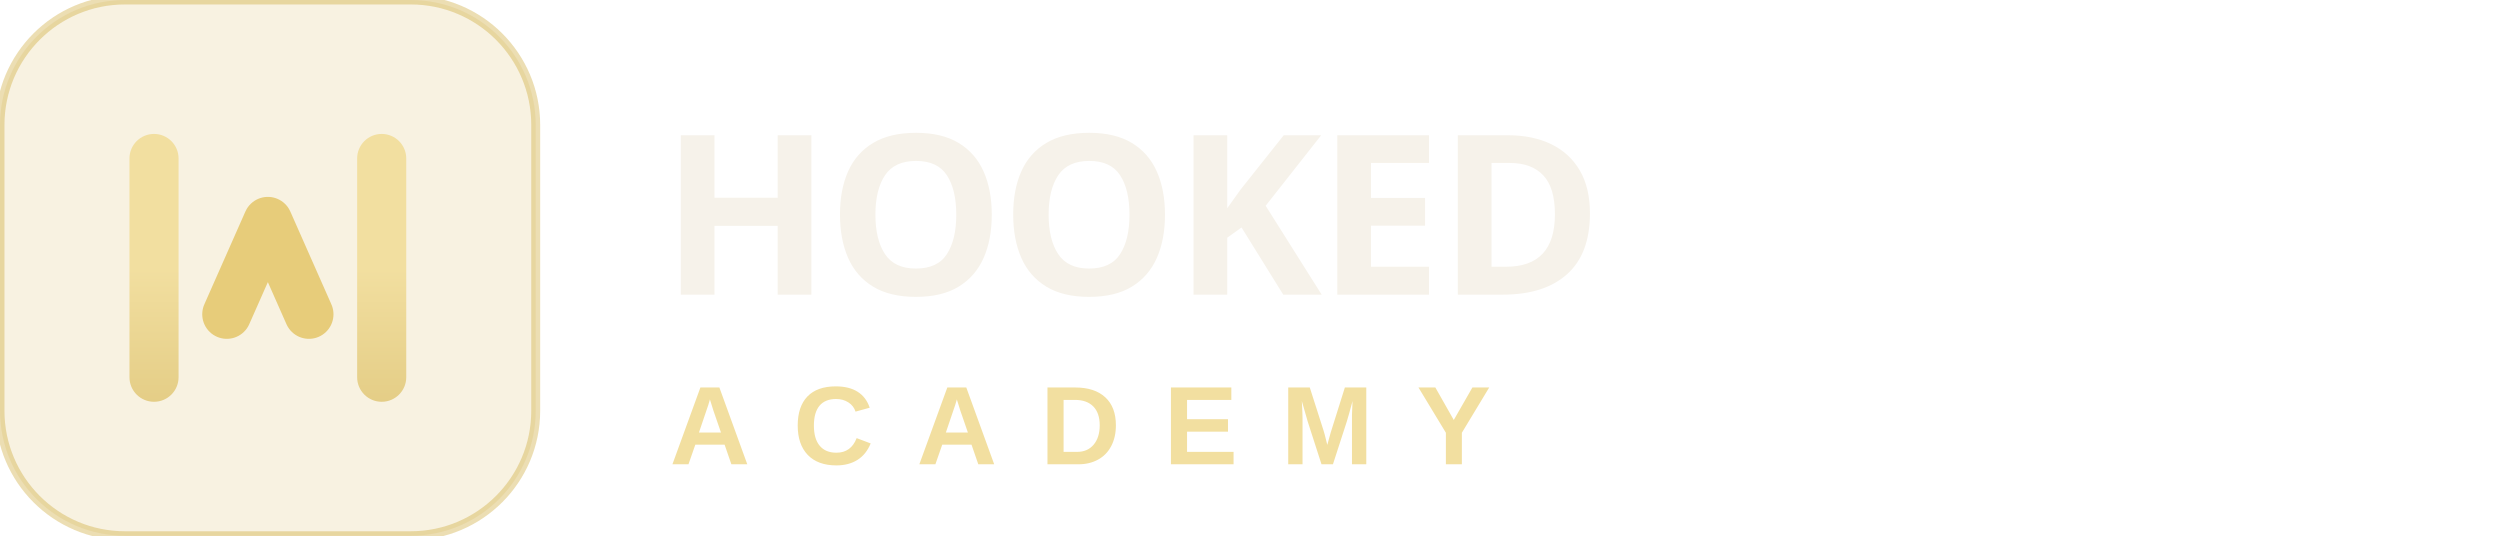
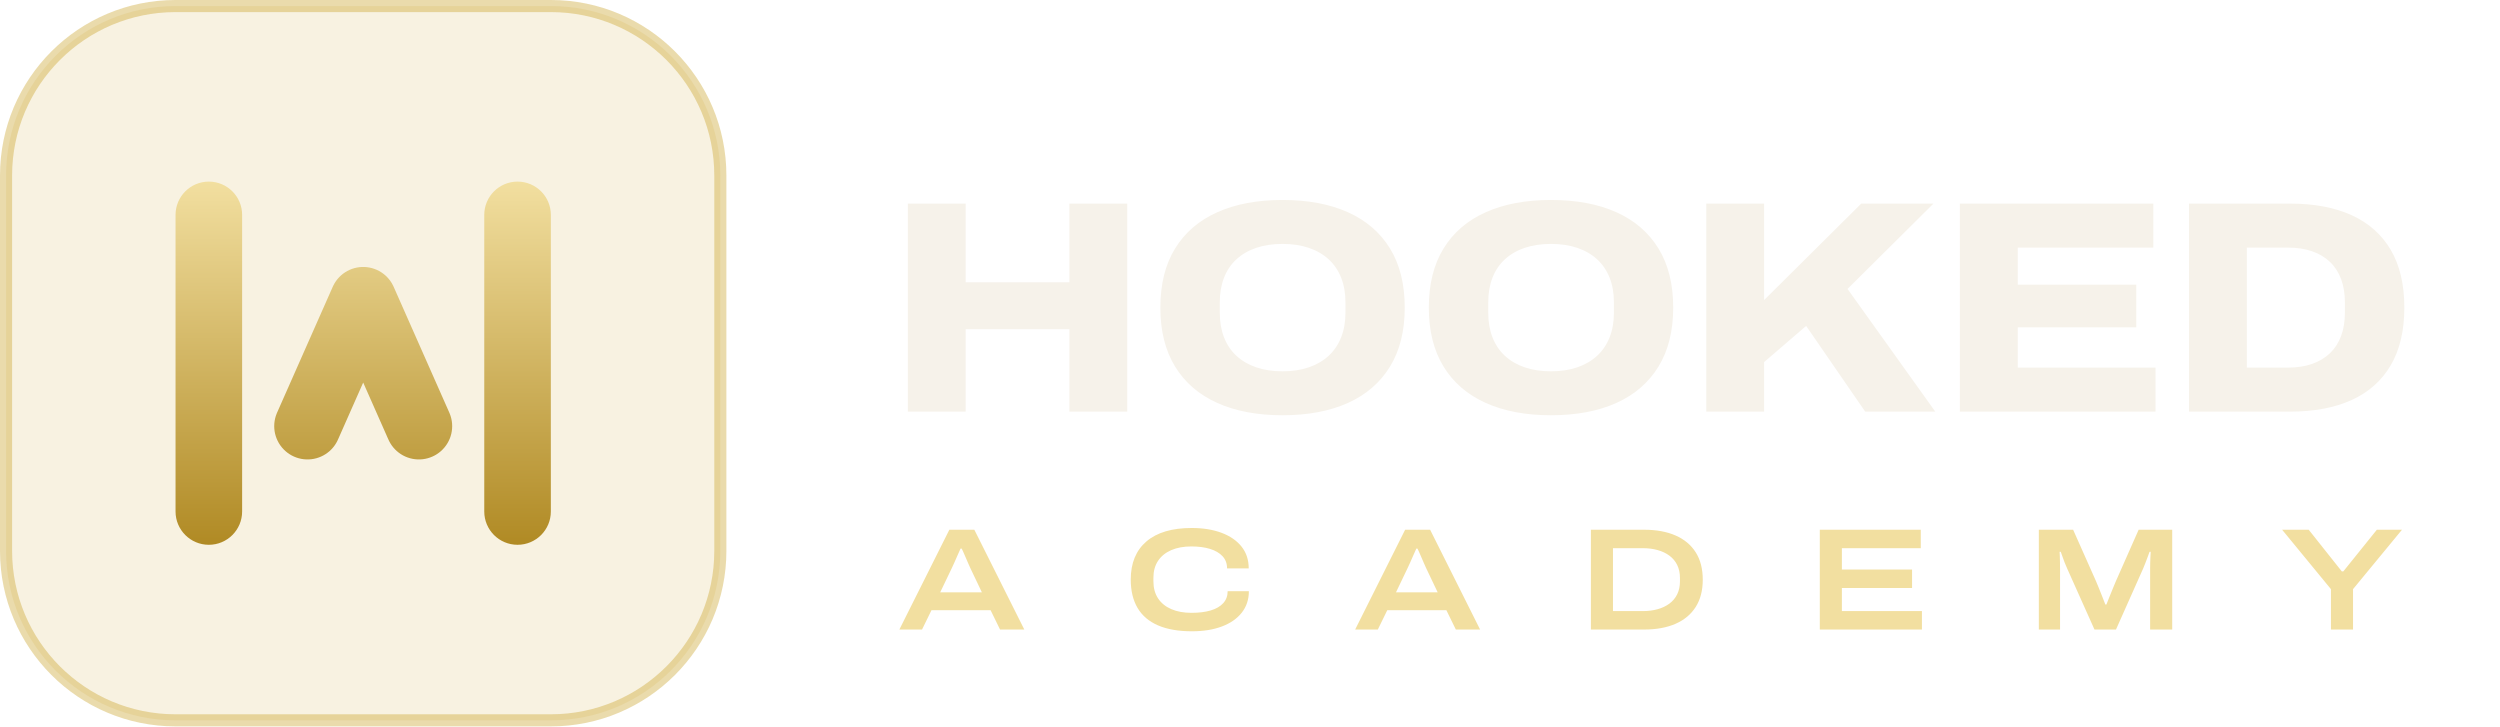
- <svg xmlns="http://www.w3.org/2000/svg" viewBox="0 0 560 120" role="img" aria-label="Hooked Academy">
+ <svg xmlns="http://www.w3.org/2000/svg" viewBox="0 0 413 120" role="img" aria-label="Hooked Academy">
  <defs>
-     <linearGradient id="lo" gradientUnits="userSpaceOnUse" x1="0" y1="24" x2="0" y2="96">
+     <linearGradient id="g" gradientUnits="userSpaceOnUse" x1="0" y1="9" x2="0" y2="39">
      <stop offset="0" stop-color="#f2dfa0" />
      <stop offset="1" stop-color="#b08a24" />
    </linearGradient>
  </defs>
-   <rect x="0" y="0" width="120" height="120" rx="28" fill="#c9a227" fill-opacity=".14" stroke="#c9a227" stroke-opacity=".35" stroke-width="2" />
+   <rect x="1" y="1" width="118" height="118" rx="28" fill="#c9a227" fill-opacity=".14" stroke="#c9a227" stroke-opacity=".38" stroke-width="2" />
  <g transform="translate(12 12) scale(2)">
-     <g fill="url(#lo)">
-       <rect x="8.5" y="9" width="5.5" height="30" rx="2.75" />
-       <rect x="34" y="9" width="5.5" height="30" rx="2.75" />
-     </g>
+     <rect x="8.5" y="9" width="5.5" height="30" rx="2.75" fill="url(#g)" />
+     <rect x="34" y="9" width="5.5" height="30" rx="2.75" fill="url(#g)" />
  </g>
-   <path transform="translate(12 12) scale(2)" d="M19.4 29.2 24 18.8 28.6 29.2" fill="none" stroke="#e7cc7a" stroke-width="5.5" stroke-linecap="round" stroke-linejoin="round" />
-   <text x="148" y="66" font-family="Archivo, 'Arial Black', sans-serif" font-weight="800" font-stretch="112%" font-size="50" letter-spacing="-1" fill="#f6f2ea">HOOKED</text>
-   <text x="150" y="104" font-family="Archivo, Arial, sans-serif" font-weight="600" font-stretch="125%" font-size="25" letter-spacing="9.6" fill="#f2dfa0">ACADEMY</text>
+   <path transform="translate(12 12) scale(2)" d="M19.4 29.2 24 18.8 28.6 29.2" fill="none" stroke="url(#g)" stroke-width="5.5" stroke-linecap="round" stroke-linejoin="round" />
+   <path d="M149.976 68.0V33.635H159.529V46.634H176.664V33.635H186.217V68.0H176.664V54.384H159.529V68.0Z M211.86 68.6Q205.618 68.6 201.085 66.562Q196.553 64.524 194.122 60.555Q191.691 56.586 191.691 50.823Q191.691 45.011 194.122 41.054Q196.553 37.097 201.085 35.066Q205.618 33.035 211.86 33.035Q218.172 33.035 222.687 35.066Q227.201 37.097 229.632 41.054Q232.063 45.011 232.063 50.823Q232.063 56.586 229.632 60.555Q227.201 64.524 222.687 66.562Q218.172 68.6 211.86 68.6ZM211.87 61.341Q214.288 61.341 216.211 60.684Q218.134 60.027 219.49 58.778Q220.846 57.529 221.557 55.727Q222.269 53.925 222.269 51.67V49.94Q222.269 47.679 221.557 45.88Q220.846 44.082 219.49 42.839Q218.134 41.597 216.211 40.945Q214.288 40.294 211.87 40.294Q209.452 40.294 207.529 40.945Q205.606 41.597 204.257 42.839Q202.908 44.082 202.208 45.88Q201.508 47.679 201.508 49.94V51.67Q201.508 53.925 202.208 55.727Q202.908 57.529 204.257 58.778Q205.606 60.027 207.529 60.684Q209.452 61.341 211.87 61.341Z M256.21 68.6Q249.968 68.6 245.435 66.562Q240.903 64.524 238.472 60.555Q236.041 56.586 236.041 50.823Q236.041 45.011 238.472 41.054Q240.903 37.097 245.435 35.066Q249.968 33.035 256.21 33.035Q262.522 33.035 267.037 35.066Q271.551 37.097 273.982 41.054Q276.413 45.011 276.413 50.823Q276.413 56.586 273.982 60.555Q271.551 64.524 267.037 66.562Q262.522 68.6 256.21 68.6ZM256.22 61.341Q258.638 61.341 260.561 60.684Q262.484 60.027 263.84 58.778Q265.196 57.529 265.907 55.727Q266.619 53.925 266.619 51.67V49.94Q266.619 47.679 265.907 45.88Q265.196 44.082 263.84 42.839Q262.484 41.597 260.561 40.945Q258.638 40.294 256.22 40.294Q253.802 40.294 251.879 40.945Q249.956 41.597 248.607 42.839Q247.258 44.082 246.558 45.88Q245.858 47.679 245.858 49.94V51.67Q245.858 53.925 246.558 55.727Q247.258 57.529 248.607 58.778Q249.956 60.027 251.879 60.684Q253.802 61.341 256.22 61.341Z M281.876 68.0V33.635H291.429V49.572L307.477 33.635H319.407L305.212 47.732L319.708 68.0H308.129L298.376 53.842L291.429 59.817V68.0Z M323.768 68.0V33.635H355.727V40.906H333.334V47.026H352.911V54.08H333.334V60.729H356.09V68.0Z M361.626 68.0V33.635H378.328Q384.28 33.635 388.493 35.551Q392.707 37.468 394.951 41.28Q397.196 45.093 397.196 50.823Q397.196 56.516 394.951 60.341Q392.707 64.167 388.493 66.083Q384.28 68.0 378.328 68.0ZM371.179 60.729H377.988Q380.204 60.729 381.945 60.123Q383.685 59.516 384.9 58.362Q386.115 57.207 386.747 55.512Q387.379 53.817 387.379 51.641V49.979Q387.379 47.792 386.747 46.103Q386.115 44.415 384.9 43.26Q383.685 42.105 381.945 41.506Q380.204 40.906 377.988 40.906H371.179Z" fill="#f6f2ea" />
+   <path d="M148.576 104.0 156.832 87.512H160.96L169.216 104.0H165.208L163.648 100.808H153.88L152.32 104.0ZM155.32 97.856H162.208L160.288 93.824Q160.168 93.56 159.94 93.044Q159.712 92.528 159.484 91.988Q159.256 91.448 159.076 91.052Q158.896 90.656 158.872 90.632H158.68Q158.464 91.112 158.188 91.736Q157.912 92.36 157.66 92.936Q157.408 93.512 157.24 93.848Z M196.904 104.288Q193.568 104.288 191.312 103.316Q189.056 102.344 187.928 100.436Q186.8 98.528 186.8 95.744Q186.8 91.664 189.392 89.444Q191.984 87.224 196.88 87.224Q199.664 87.224 201.788 88.016Q203.912 88.808 205.1 90.296Q206.288 91.784 206.288 93.896H202.712Q202.712 92.696 201.968 91.892Q201.224 91.088 199.904 90.68Q198.584 90.272 196.808 90.272Q194.888 90.272 193.484 90.884Q192.08 91.496 191.312 92.648Q190.544 93.8 190.544 95.432V96.032Q190.544 97.688 191.312 98.852Q192.08 100.016 193.496 100.628Q194.912 101.24 196.832 101.24Q198.68 101.24 200.012 100.844Q201.344 100.448 202.076 99.644Q202.808 98.84 202.808 97.664H206.312Q206.312 99.728 205.136 101.216Q203.96 102.704 201.848 103.496Q199.736 104.288 196.904 104.288Z M223.872 104.0 232.128 87.512H236.256L244.512 104.0H240.504L238.944 100.808H229.176L227.616 104.0ZM230.616 97.856H237.504L235.584 93.824Q235.464 93.56 235.236 93.044Q235.008 92.528 234.78 91.988Q234.552 91.448 234.372 91.052Q234.192 90.656 234.168 90.632H233.976Q233.76 91.112 233.484 91.736Q233.208 92.36 232.956 92.936Q232.704 93.512 232.536 93.848Z M262.816 104.0V87.512H271.6Q274.624 87.512 276.796 88.46Q278.968 89.408 280.132 91.244Q281.296 93.08 281.296 95.768Q281.296 98.432 280.132 100.268Q278.968 102.104 276.796 103.052Q274.624 104.0 271.6 104.0ZM266.464 100.952H271.408Q272.728 100.952 273.844 100.64Q274.96 100.328 275.788 99.716Q276.616 99.104 277.072 98.18Q277.528 97.256 277.528 96.032V95.48Q277.528 94.256 277.072 93.332Q276.616 92.408 275.788 91.796Q274.96 91.184 273.844 90.872Q272.728 90.56 271.408 90.56H266.464Z M300.632 104.0V87.512H317.312V90.56H304.28V94.088H315.872V97.136H304.28V100.952H317.504V104.0Z M336.816 104.0V87.512H342.48L346.248 95.984Q346.416 96.368 346.692 97.052Q346.968 97.736 347.268 98.492Q347.568 99.248 347.808 99.872H347.976Q348.192 99.32 348.48 98.6Q348.768 97.88 349.056 97.184Q349.344 96.488 349.536 96.032L353.304 87.512H358.848V104.0H355.2V93.92Q355.2 93.512 355.212 93.008Q355.224 92.504 355.248 92.012Q355.272 91.52 355.296 91.16H355.104Q354.984 91.52 354.792 92.024Q354.6 92.528 354.408 93.032Q354.216 93.536 354.048 93.92L349.56 104.0H346.008L341.496 93.92Q341.28 93.44 341.076 92.924Q340.872 92.408 340.716 91.94Q340.56 91.472 340.44 91.16H340.248Q340.272 91.448 340.284 91.916Q340.296 92.384 340.308 92.9Q340.32 93.416 340.32 93.92V104.0Z M385.072 104.0V97.328L377.008 87.512H381.4L386.872 94.4H387.112L392.656 87.512H396.808L388.72 97.328V104.0Z" fill="#f2dfa0" />
</svg>
